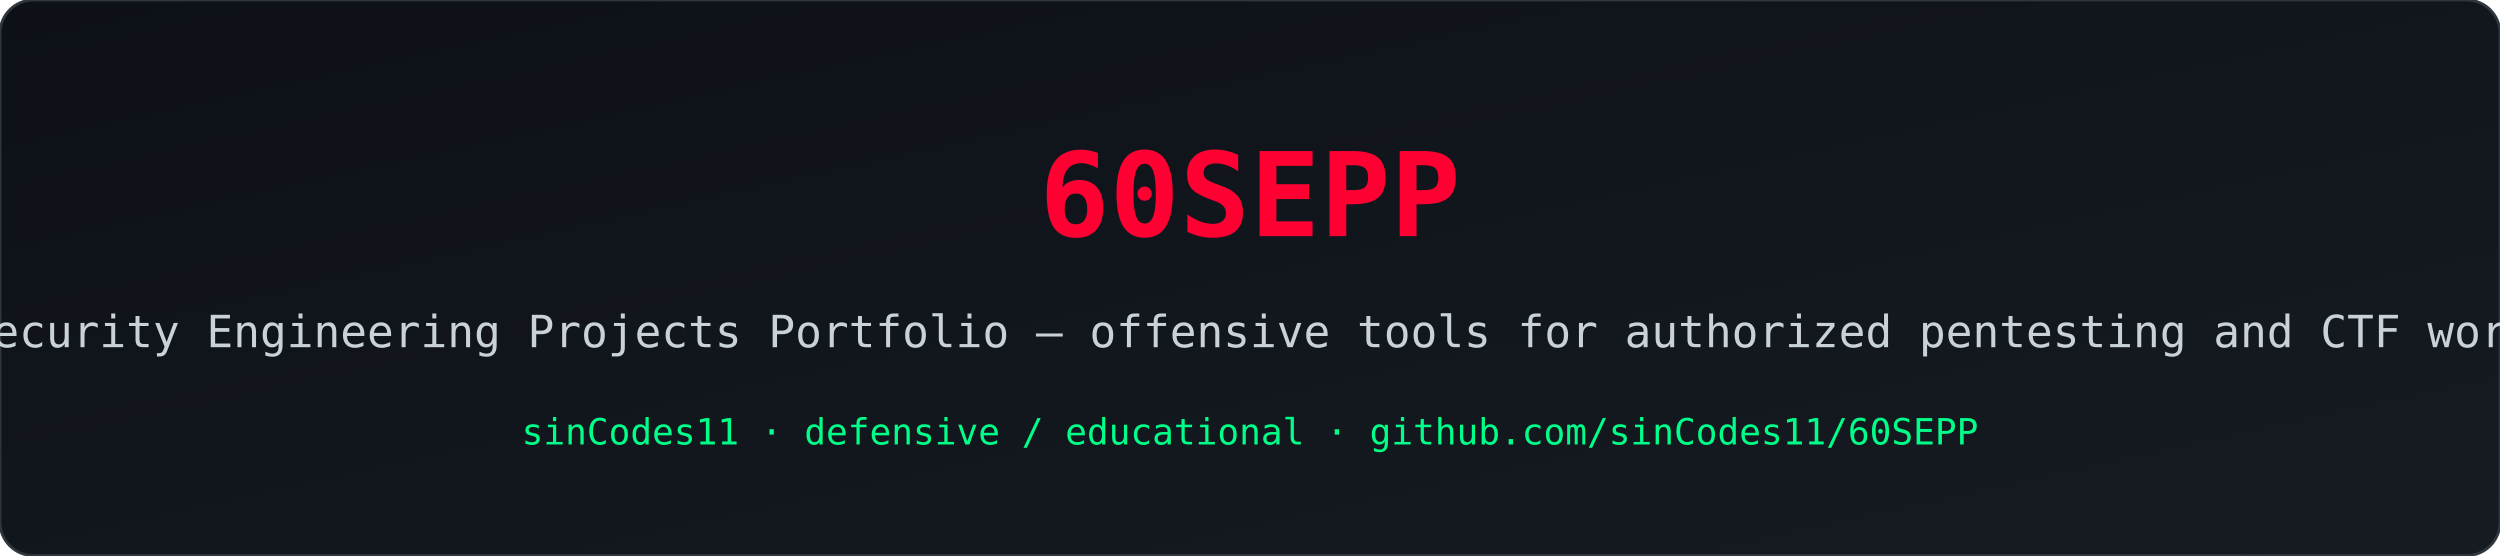
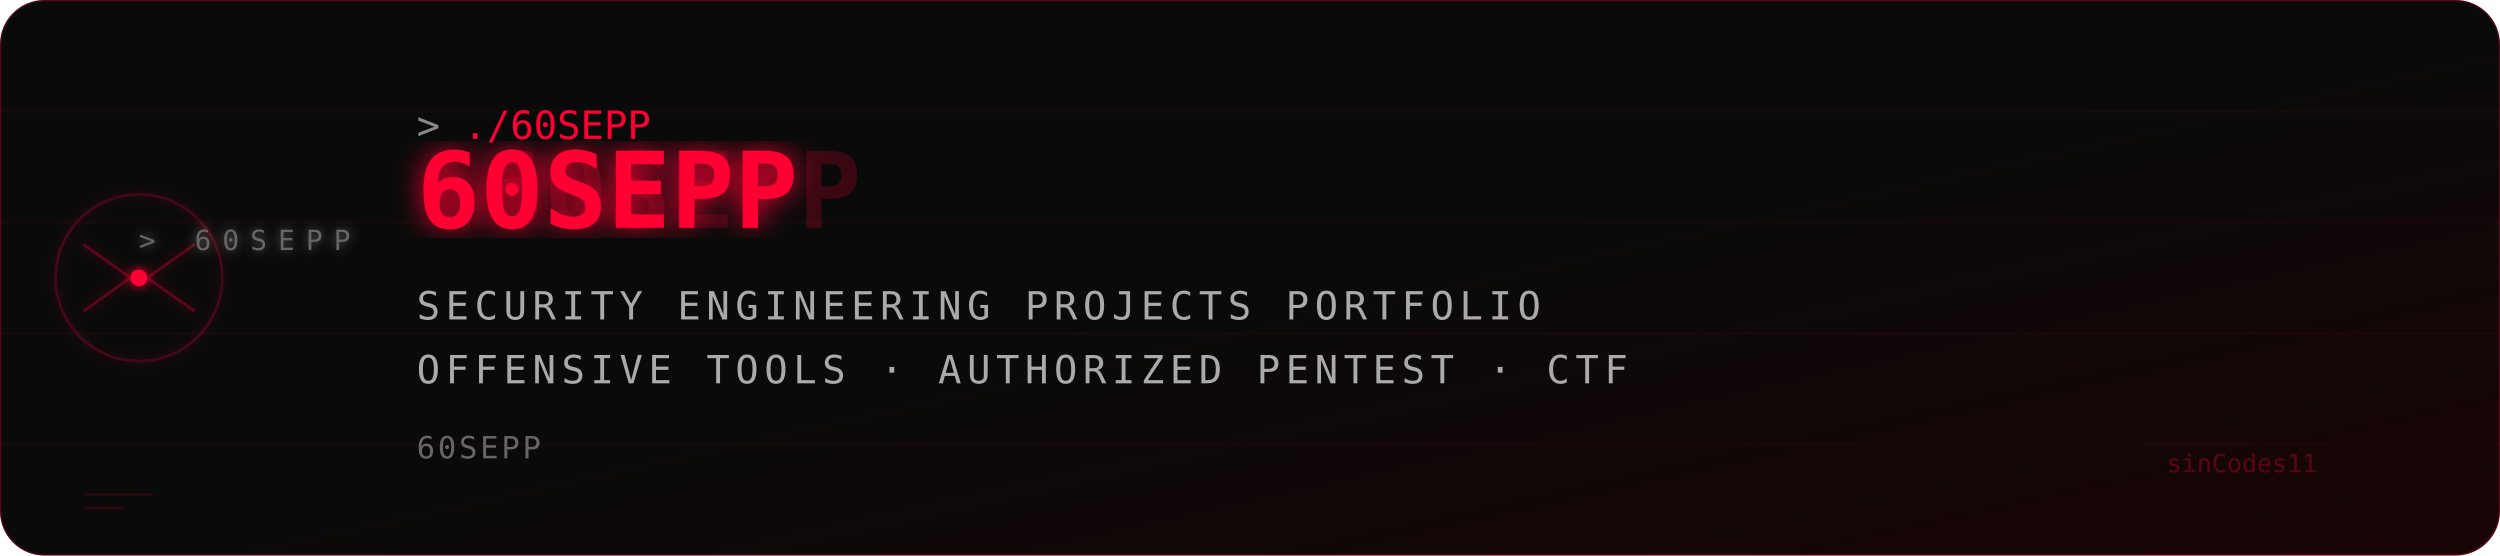
<svg xmlns="http://www.w3.org/2000/svg" viewBox="0 0 900 200" width="900" height="200">
  <defs>
    <linearGradient id="bgPr" x1="0%" y1="0%" x2="100%" y2="100%">
-       <stop offset="0%" style="stop-color:#0d1117;stop-opacity:1" />
-       <stop offset="100%" style="stop-color:#161b22;stop-opacity:1" />
+       <stop offset="0%" style="stop-color:#0a0a0a" />
+       <stop offset="50%" style="stop-color:#0a0a0a" />
+       <stop offset="100%" style="stop-color:#1a0505" />
    </linearGradient>
+     <linearGradient id="accentPr" x1="0%" y1="0%" x2="100%" y2="100%">
+       <stop offset="0%" style="stop-color:#ff0033" />
+       <stop offset="100%" style="stop-color:#ff3366" />
+     </linearGradient>
+     <linearGradient id="scanlinePr" x1="0%" y1="0%" x2="100%" y2="0%">
+       <stop offset="0%" style="stop-color:transparent" />
+       <stop offset="50%" style="stop-color:#ff0033;stop-opacity:0.12" />
+       <stop offset="100%" style="stop-color:transparent" />
+     </linearGradient>
+     <filter id="glowPr">
+       <feGaussianBlur stdDeviation="2" />
+       <feMerge>
+         <feMergeNode />
+         <feMergeNode in="SourceGraphic" />
+       </feMerge>
+     </filter>
+     <filter id="glowStrongPr">
+       <feGaussianBlur stdDeviation="5" />
+       <feMerge>
+         <feMergeNode />
+         <feMergeNode in="SourceGraphic" />
+       </feMerge>
+     </filter>
+     <clipPath id="clipPr">
+       <rect width="900" height="200" rx="16" />
+     </clipPath>
  </defs>
-   <rect width="900" height="200" rx="12" fill="url(#bgPr)" stroke="#30363d" stroke-width="1" />
-   <text x="450" y="85" font-family="monospace" font-size="42" font-weight="bold" fill="#ff0033" text-anchor="middle">60SEPP</text>
-   <text x="450" y="125" font-family="monospace" font-size="16" fill="#c9d1d9" text-anchor="middle">Security Engineering Projects Portfolio — offensive tools for authorized pentesting and CTF work</text>
-   <text x="450" y="160" font-family="monospace" font-size="13" fill="#00ff88" text-anchor="middle">sinCodes11 · defensive / educational · github.com/sinCodes11/60SEPP</text>
+   <g clip-path="url(#clipPr)">
+     <rect width="900" height="200" rx="16" fill="url(#bgPr)" />
+     <rect width="900" height="200" rx="16" fill="none" stroke="#ff0033" stroke-width="1" opacity="0.3" />
+     <g opacity="0.04">
+       <line x1="0" y1="40" x2="900" y2="40" stroke="#ff0033" stroke-width="1" />
+       <line x1="0" y1="80" x2="900" y2="80" stroke="#ff0033" stroke-width="1" />
+       <line x1="0" y1="120" x2="900" y2="120" stroke="#ff0033" stroke-width="1" />
+       <line x1="0" y1="160" x2="900" y2="160" stroke="#ff0033" stroke-width="1" />
+     </g>
+     <rect x="0" y="0" width="900" height="200" fill="url(#scanlinePr)" opacity="0">
+       <animate attributeName="opacity" values="0;1;0" dur="3s" repeatCount="indefinite" />
+     </rect>
+     <line x1="0" y1="0" x2="0" y2="200" stroke="#ff0033" stroke-width="1" opacity="0">
+       <animate attributeName="x1" values="60;840" dur="4s" repeatCount="indefinite" />
+       <animate attributeName="x2" values="60;840" dur="4s" repeatCount="indefinite" />
+       <animate attributeName="opacity" values="0;0.5;0" dur="4s" repeatCount="indefinite" />
+     </line>
+     <g transform="translate(50,100)">
+       <g filter="url(#glowPr)">
+         <text x="0" y="-10" font-family="monospace" font-size="10" fill="#666" letter-spacing="4">&gt; 60SEPP</text>
+         <circle cx="0" cy="0" r="30" fill="none" stroke="#ff0033" stroke-width="1" opacity="0.2">
+           <animate attributeName="r" values="25;35" dur="2s" repeatCount="indefinite" />
+           <animate attributeName="opacity" values="0.2;0.05;0.2" dur="2s" repeatCount="indefinite" />
+         </circle>
+         <circle cx="0" cy="0" r="3" fill="#ff0033">
+           <animate attributeName="opacity" values="1;0.3;1" dur="1.5s" repeatCount="indefinite" />
+         </circle>
+         <g stroke="#ff0033" stroke-width="1" opacity="0.3" fill="none">
+           <path d="M3,0 L20,12" />
+           <path d="M3,0 L20,-12" />
+           <path d="M-3,0 L-20,12" />
+           <path d="M-3,0 L-20,-12" />
+         </g>
+         <circle cx="0" cy="0" r="45" fill="none" stroke="#ff0033" stroke-width="0.5" opacity="0">
+           <animate attributeName="r" values="30;55" dur="2.5s" repeatCount="indefinite" />
+           <animate attributeName="opacity" values="0.15;0" dur="2.5s" repeatCount="indefinite" />
+         </circle>
+       </g>
+     </g>
+     <g transform="translate(150,50)">
+       <text x="0" y="0" font-family="monospace" font-size="14" fill="#888">&gt; <tspan fill="#ff0033">./60SEPP</tspan>
+       </text>
+       <text x="0" y="32" font-family="monospace" font-size="38" font-weight="bold" fill="#ff0033" filter="url(#glowStrongPr)">
+         60SEPP
+       </text>
+       <text x="0" y="32" font-family="monospace" font-size="38" font-weight="bold" fill="#ff0033" opacity="0.2">
+         <animate attributeName="opacity" values="0.2;0.5;0.2" dur="0.04s" repeatCount="indefinite" />
+         60SEPP
+       </text>
+       <text x="0" y="65" font-family="monospace" font-size="14" fill="#aaa" letter-spacing="2">SECURITY ENGINEERING PROJECTS PORTFOLIO</text>
+       <text x="0" y="88" font-family="monospace" font-size="14" fill="#aaa" letter-spacing="2">OFFENSIVE TOOLS · AUTHORIZED PENTEST · CTF</text>
+       <text x="0" y="115" font-family="monospace" font-size="11" fill="#666" letter-spacing="1">60SEPP</text>
+     </g>
+     <g transform="translate(780, 170)" opacity="0.3">
+       <text font-family="monospace" font-size="9" fill="#ff0033">sinCodes11</text>
+     </g>
+     <g transform="translate(30, 178)" opacity="0.12">
+       <line x1="0" y1="0" x2="25" y2="0" stroke="#ff0033" stroke-width="1">
+         <animate attributeName="x2" values="0;25;0" dur="2s" repeatCount="indefinite" />
+       </line>
+       <line x1="0" y1="5" x2="15" y2="5" stroke="#ff0033" stroke-width="1">
+         <animate attributeName="x2" values="0;15;0" dur="2.5s" repeatCount="indefinite" />
+       </line>
+     </g>
+   </g>
</svg>
